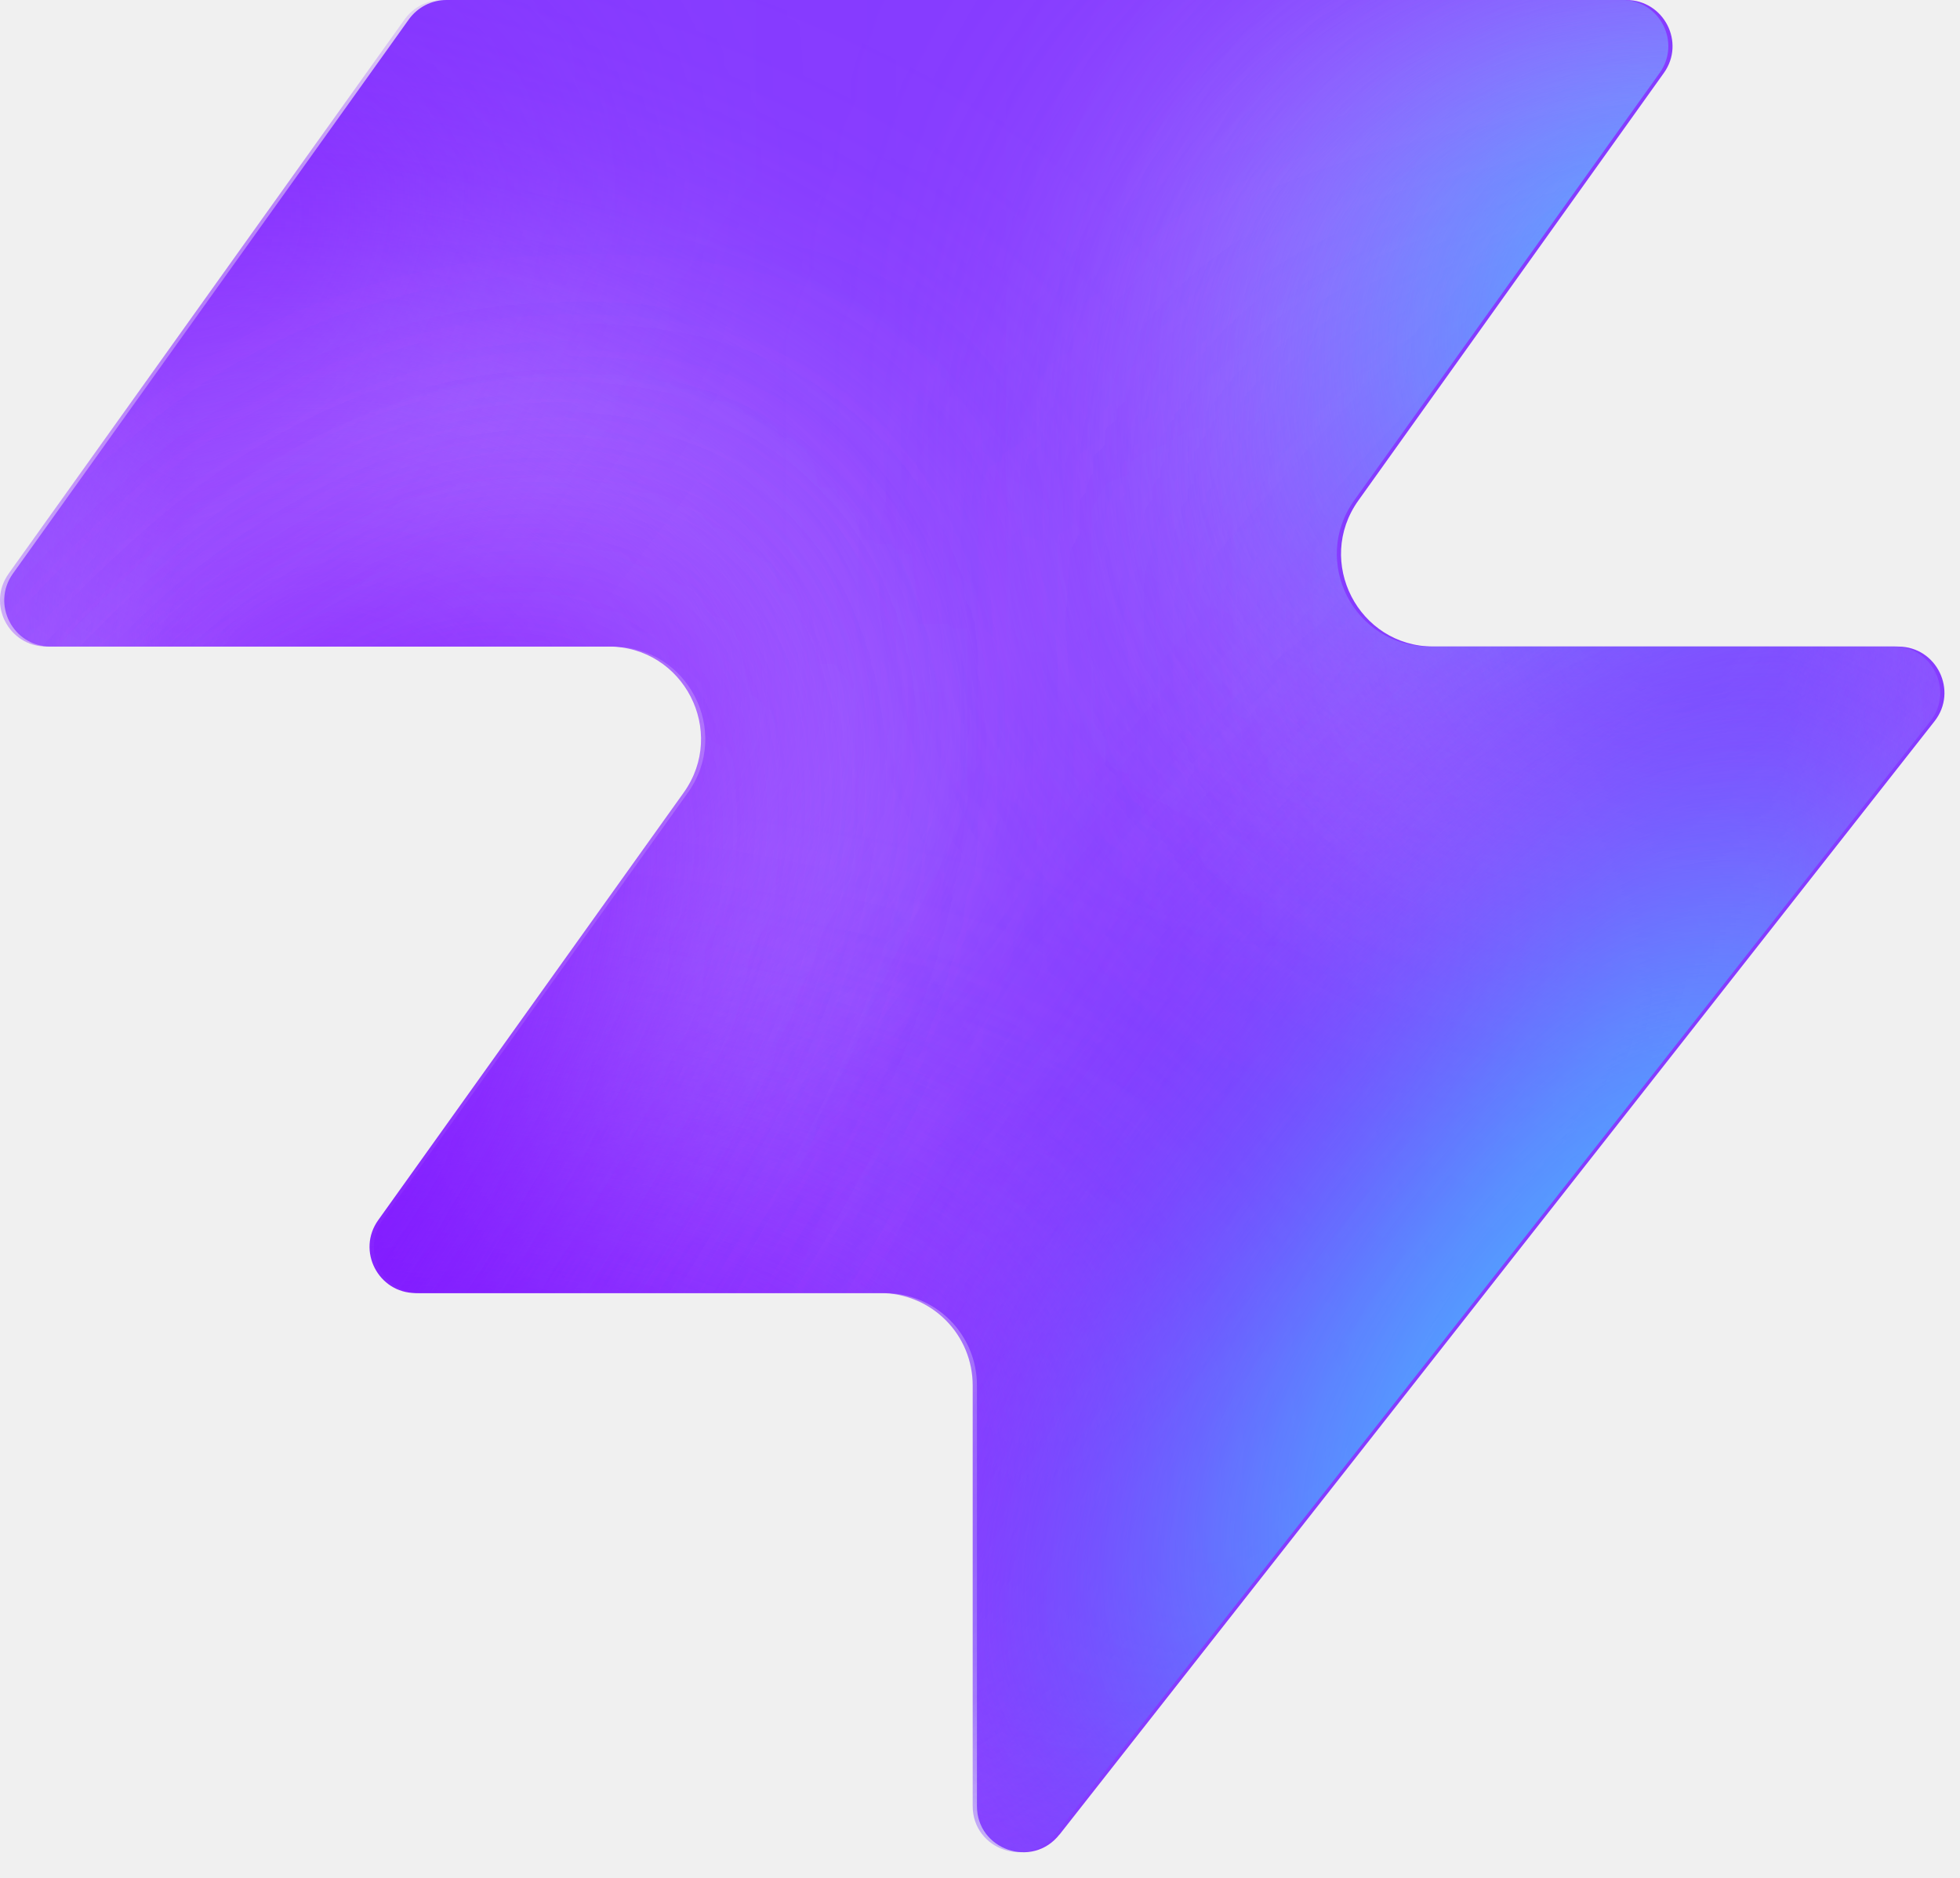
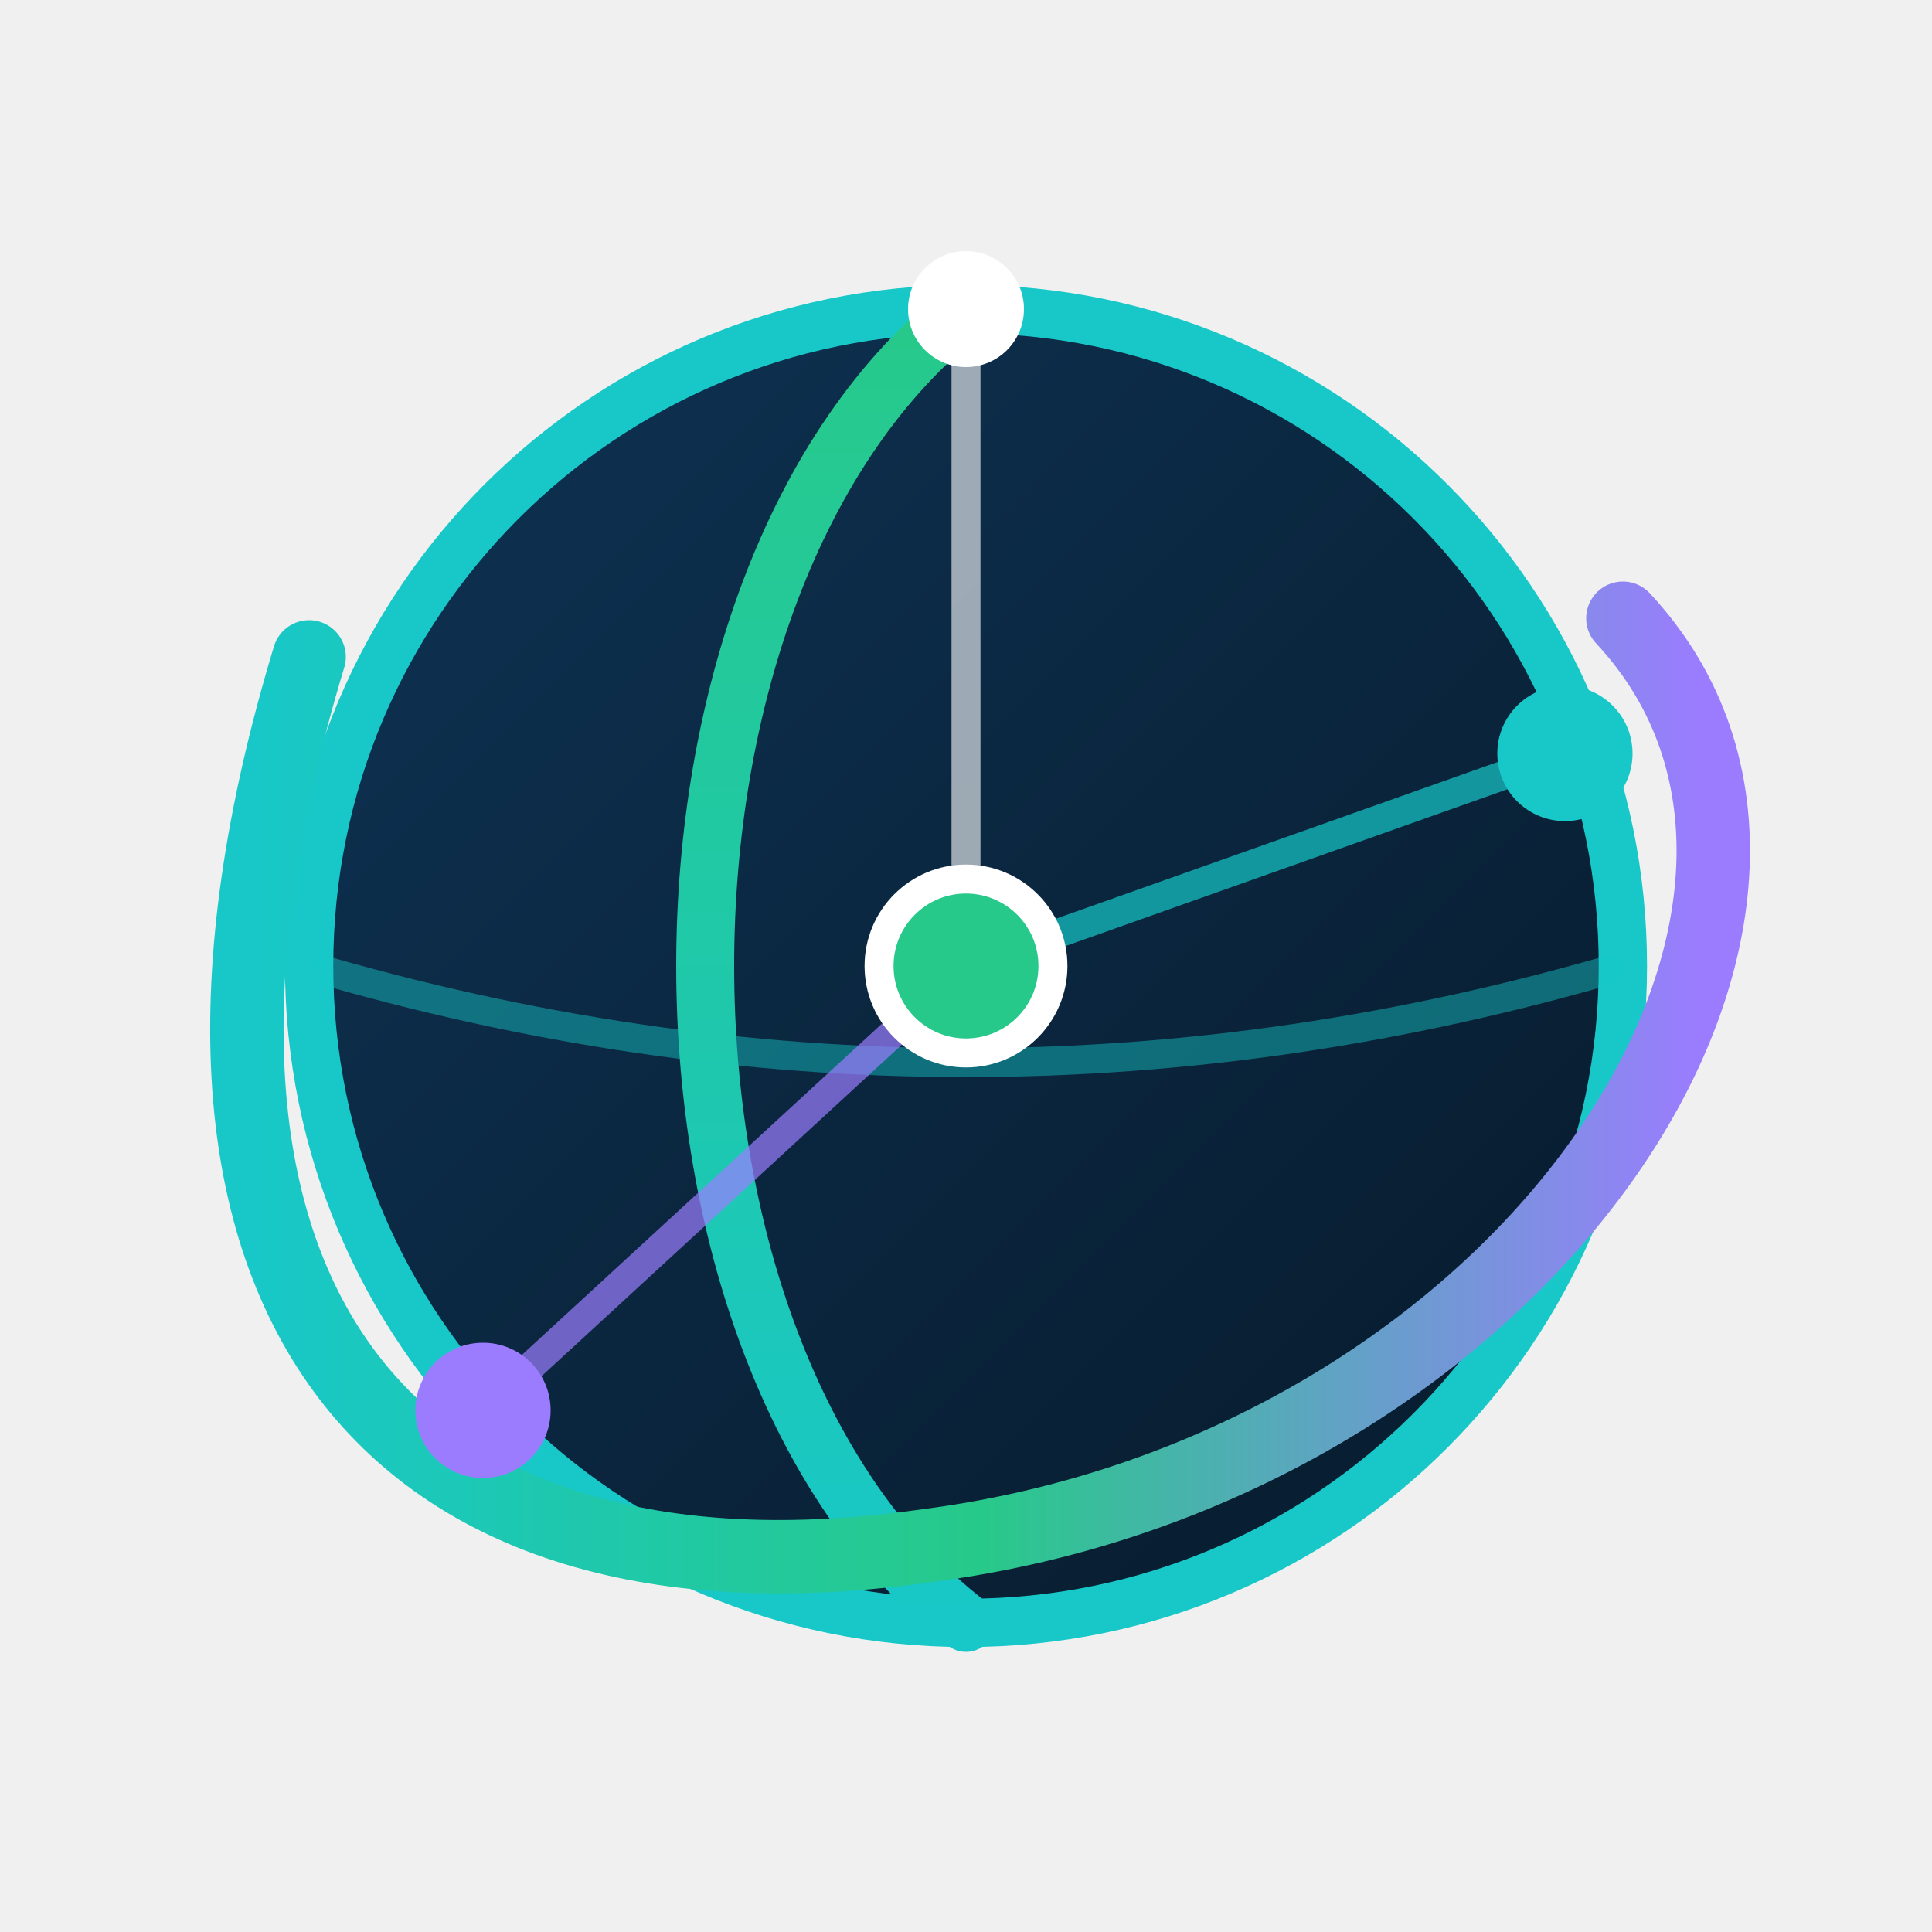
- <svg xmlns="http://www.w3.org/2000/svg" width="48" height="46" fill="none" viewBox="0 0 48 46">
-   <path fill="#863bff" d="M25.946 44.938c-.664.845-2.021.375-2.021-.698V33.937a2.26 2.26 0 0 0-2.262-2.262H10.287c-.92 0-1.456-1.04-.92-1.788l7.48-10.471c1.07-1.497 0-3.578-1.842-3.578H1.237c-.92 0-1.456-1.04-.92-1.788L10.013.474c.214-.297.556-.474.92-.474h28.894c.92 0 1.456 1.04.92 1.788l-7.48 10.471c-1.07 1.498 0 3.579 1.842 3.579h11.377c.943 0 1.473 1.088.89 1.83L25.947 44.94z" style="fill:#863bff;fill:color(display-p3 .525 .23 1);fill-opacity:1" />
-   <mask id="a" width="48" height="46" x="0" y="0" maskUnits="userSpaceOnUse" style="mask-type:alpha">
-     <path fill="#000" d="M25.842 44.938c-.664.844-2.021.375-2.021-.698V33.937a2.26 2.26 0 0 0-2.262-2.262H10.183c-.92 0-1.456-1.04-.92-1.788l7.48-10.471c1.07-1.498 0-3.579-1.842-3.579H1.133c-.92 0-1.456-1.04-.92-1.787L9.91.473c.214-.297.556-.474.92-.474h28.894c.92 0 1.456 1.04.92 1.788l-7.48 10.471c-1.07 1.498 0 3.578 1.842 3.578h11.377c.943 0 1.473 1.088.89 1.832L25.843 44.94z" style="fill:#000;fill-opacity:1" />
-   </mask>
-   <g mask="url(#a)">
-     <g filter="url(#b)">
-       <ellipse cx="5.508" cy="14.704" fill="#ede6ff" rx="5.508" ry="14.704" style="fill:#ede6ff;fill:color(display-p3 .927 .903 1);fill-opacity:1" transform="matrix(.00324 1 1 -.00324 -4.47 31.516)" />
-     </g>
-     <g filter="url(#c)">
-       <ellipse cx="10.399" cy="29.851" fill="#ede6ff" rx="10.399" ry="29.851" style="fill:#ede6ff;fill:color(display-p3 .927 .903 1);fill-opacity:1" transform="matrix(.00324 1 1 -.00324 -39.328 7.883)" />
-     </g>
-     <g filter="url(#d)">
-       <ellipse cx="5.508" cy="30.487" fill="#7e14ff" rx="5.508" ry="30.487" style="fill:#7e14ff;fill:color(display-p3 .492 .077 1);fill-opacity:1" transform="rotate(89.814 -25.913 -14.639)scale(1 -1)" />
-     </g>
-     <g filter="url(#e)">
-       <ellipse cx="5.508" cy="30.599" fill="#7e14ff" rx="5.508" ry="30.599" style="fill:#7e14ff;fill:color(display-p3 .492 .077 1);fill-opacity:1" transform="rotate(89.814 -32.644 -3.334)scale(1 -1)" />
-     </g>
-     <g filter="url(#f)">
-       <ellipse cx="5.508" cy="30.599" fill="#7e14ff" rx="5.508" ry="30.599" style="fill:#7e14ff;fill:color(display-p3 .492 .077 1);fill-opacity:1" transform="matrix(.00324 1 1 -.00324 -34.34 30.47)" />
-     </g>
-     <g filter="url(#g)">
-       <ellipse cx="14.072" cy="22.078" fill="#ede6ff" rx="14.072" ry="22.078" style="fill:#ede6ff;fill:color(display-p3 .927 .903 1);fill-opacity:1" transform="rotate(93.35 24.506 48.493)scale(-1 1)" />
-     </g>
-     <g filter="url(#h)">
-       <ellipse cx="3.47" cy="21.501" fill="#7e14ff" rx="3.47" ry="21.501" style="fill:#7e14ff;fill:color(display-p3 .492 .077 1);fill-opacity:1" transform="rotate(89.009 28.708 47.59)scale(-1 1)" />
-     </g>
-     <g filter="url(#i)">
-       <ellipse cx="3.47" cy="21.501" fill="#7e14ff" rx="3.47" ry="21.501" style="fill:#7e14ff;fill:color(display-p3 .492 .077 1);fill-opacity:1" transform="rotate(89.009 28.708 47.59)scale(-1 1)" />
-     </g>
-     <g filter="url(#j)">
-       <ellipse cx=".387" cy="8.972" fill="#7e14ff" rx="4.407" ry="29.108" style="fill:#7e14ff;fill:color(display-p3 .492 .077 1);fill-opacity:1" transform="rotate(39.51 .387 8.972)" />
-     </g>
-     <g filter="url(#k)">
-       <ellipse cx="47.523" cy="-6.092" fill="#7e14ff" rx="4.407" ry="29.108" style="fill:#7e14ff;fill:color(display-p3 .492 .077 1);fill-opacity:1" transform="rotate(37.892 47.523 -6.092)" />
-     </g>
-     <g filter="url(#l)">
-       <ellipse cx="41.412" cy="6.333" fill="#47bfff" rx="5.971" ry="9.665" style="fill:#47bfff;fill:color(display-p3 .28 .748 1);fill-opacity:1" transform="rotate(37.892 41.412 6.333)" />
-     </g>
-     <g filter="url(#m)">
-       <ellipse cx="-1.879" cy="38.332" fill="#7e14ff" rx="4.407" ry="29.108" style="fill:#7e14ff;fill:color(display-p3 .492 .077 1);fill-opacity:1" transform="rotate(37.892 -1.88 38.332)" />
-     </g>
-     <g filter="url(#n)">
-       <ellipse cx="-1.879" cy="38.332" fill="#7e14ff" rx="4.407" ry="29.108" style="fill:#7e14ff;fill:color(display-p3 .492 .077 1);fill-opacity:1" transform="rotate(37.892 -1.88 38.332)" />
-     </g>
-     <g filter="url(#o)">
-       <ellipse cx="35.651" cy="29.907" fill="#7e14ff" rx="4.407" ry="29.108" style="fill:#7e14ff;fill:color(display-p3 .492 .077 1);fill-opacity:1" transform="rotate(37.892 35.651 29.907)" />
-     </g>
-     <g filter="url(#p)">
-       <ellipse cx="38.418" cy="32.4" fill="#47bfff" rx="5.971" ry="15.297" style="fill:#47bfff;fill:color(display-p3 .28 .748 1);fill-opacity:1" transform="rotate(37.892 38.418 32.4)" />
-     </g>
-   </g>
+ <svg xmlns="http://www.w3.org/2000/svg" viewBox="0 0 100 100" width="100%" height="100%" fill="none">
  <defs>
-     <filter id="b" width="60.045" height="41.654" x="-19.77" y="16.149" color-interpolation-filters="sRGB" filterUnits="userSpaceOnUse">
-       <feFlood flood-opacity="0" result="BackgroundImageFix" />
-       <feBlend in="SourceGraphic" in2="BackgroundImageFix" result="shape" />
-       <feGaussianBlur result="effect1_foregroundBlur_2002_17158" stdDeviation="7.659" />
-     </filter>
-     <filter id="c" width="90.34" height="51.437" x="-54.613" y="-7.533" color-interpolation-filters="sRGB" filterUnits="userSpaceOnUse">
-       <feFlood flood-opacity="0" result="BackgroundImageFix" />
-       <feBlend in="SourceGraphic" in2="BackgroundImageFix" result="shape" />
-       <feGaussianBlur result="effect1_foregroundBlur_2002_17158" stdDeviation="7.659" />
-     </filter>
-     <filter id="d" width="79.355" height="29.4" x="-49.64" y="2.03" color-interpolation-filters="sRGB" filterUnits="userSpaceOnUse">
-       <feFlood flood-opacity="0" result="BackgroundImageFix" />
-       <feBlend in="SourceGraphic" in2="BackgroundImageFix" result="shape" />
-       <feGaussianBlur result="effect1_foregroundBlur_2002_17158" stdDeviation="4.596" />
-     </filter>
-     <filter id="e" width="79.579" height="29.4" x="-45.045" y="20.029" color-interpolation-filters="sRGB" filterUnits="userSpaceOnUse">
-       <feFlood flood-opacity="0" result="BackgroundImageFix" />
-       <feBlend in="SourceGraphic" in2="BackgroundImageFix" result="shape" />
-       <feGaussianBlur result="effect1_foregroundBlur_2002_17158" stdDeviation="4.596" />
-     </filter>
-     <filter id="f" width="79.579" height="29.4" x="-43.513" y="21.178" color-interpolation-filters="sRGB" filterUnits="userSpaceOnUse">
-       <feFlood flood-opacity="0" result="BackgroundImageFix" />
-       <feBlend in="SourceGraphic" in2="BackgroundImageFix" result="shape" />
-       <feGaussianBlur result="effect1_foregroundBlur_2002_17158" stdDeviation="4.596" />
-     </filter>
-     <filter id="g" width="74.749" height="58.852" x="15.756" y="-17.901" color-interpolation-filters="sRGB" filterUnits="userSpaceOnUse">
-       <feFlood flood-opacity="0" result="BackgroundImageFix" />
-       <feBlend in="SourceGraphic" in2="BackgroundImageFix" result="shape" />
-       <feGaussianBlur result="effect1_foregroundBlur_2002_17158" stdDeviation="7.659" />
-     </filter>
-     <filter id="h" width="61.377" height="25.362" x="23.548" y="2.284" color-interpolation-filters="sRGB" filterUnits="userSpaceOnUse">
-       <feFlood flood-opacity="0" result="BackgroundImageFix" />
-       <feBlend in="SourceGraphic" in2="BackgroundImageFix" result="shape" />
-       <feGaussianBlur result="effect1_foregroundBlur_2002_17158" stdDeviation="4.596" />
-     </filter>
-     <filter id="i" width="61.377" height="25.362" x="23.548" y="2.284" color-interpolation-filters="sRGB" filterUnits="userSpaceOnUse">
-       <feFlood flood-opacity="0" result="BackgroundImageFix" />
-       <feBlend in="SourceGraphic" in2="BackgroundImageFix" result="shape" />
-       <feGaussianBlur result="effect1_foregroundBlur_2002_17158" stdDeviation="4.596" />
-     </filter>
-     <filter id="j" width="56.045" height="63.649" x="-27.636" y="-22.853" color-interpolation-filters="sRGB" filterUnits="userSpaceOnUse">
-       <feFlood flood-opacity="0" result="BackgroundImageFix" />
-       <feBlend in="SourceGraphic" in2="BackgroundImageFix" result="shape" />
-       <feGaussianBlur result="effect1_foregroundBlur_2002_17158" stdDeviation="4.596" />
-     </filter>
-     <filter id="k" width="54.814" height="64.646" x="20.116" y="-38.415" color-interpolation-filters="sRGB" filterUnits="userSpaceOnUse">
-       <feFlood flood-opacity="0" result="BackgroundImageFix" />
-       <feBlend in="SourceGraphic" in2="BackgroundImageFix" result="shape" />
-       <feGaussianBlur result="effect1_foregroundBlur_2002_17158" stdDeviation="4.596" />
-     </filter>
-     <filter id="l" width="33.541" height="35.313" x="24.641" y="-11.323" color-interpolation-filters="sRGB" filterUnits="userSpaceOnUse">
-       <feFlood flood-opacity="0" result="BackgroundImageFix" />
-       <feBlend in="SourceGraphic" in2="BackgroundImageFix" result="shape" />
-       <feGaussianBlur result="effect1_foregroundBlur_2002_17158" stdDeviation="4.596" />
-     </filter>
-     <filter id="m" width="54.814" height="64.646" x="-29.286" y="6.009" color-interpolation-filters="sRGB" filterUnits="userSpaceOnUse">
-       <feFlood flood-opacity="0" result="BackgroundImageFix" />
-       <feBlend in="SourceGraphic" in2="BackgroundImageFix" result="shape" />
-       <feGaussianBlur result="effect1_foregroundBlur_2002_17158" stdDeviation="4.596" />
-     </filter>
-     <filter id="n" width="54.814" height="64.646" x="-29.286" y="6.009" color-interpolation-filters="sRGB" filterUnits="userSpaceOnUse">
-       <feFlood flood-opacity="0" result="BackgroundImageFix" />
-       <feBlend in="SourceGraphic" in2="BackgroundImageFix" result="shape" />
-       <feGaussianBlur result="effect1_foregroundBlur_2002_17158" stdDeviation="4.596" />
-     </filter>
-     <filter id="o" width="54.814" height="64.646" x="8.244" y="-2.416" color-interpolation-filters="sRGB" filterUnits="userSpaceOnUse">
-       <feFlood flood-opacity="0" result="BackgroundImageFix" />
-       <feBlend in="SourceGraphic" in2="BackgroundImageFix" result="shape" />
-       <feGaussianBlur result="effect1_foregroundBlur_2002_17158" stdDeviation="4.596" />
-     </filter>
-     <filter id="p" width="39.409" height="43.623" x="18.713" y="10.588" color-interpolation-filters="sRGB" filterUnits="userSpaceOnUse">
-       <feFlood flood-opacity="0" result="BackgroundImageFix" />
-       <feBlend in="SourceGraphic" in2="BackgroundImageFix" result="shape" />
-       <feGaussianBlur result="effect1_foregroundBlur_2002_17158" stdDeviation="4.596" />
-     </filter>
+     <linearGradient id="fav-bg" x1="0%" y1="0%" x2="100%" y2="100%">
+       <stop offset="0%" stop-color="#0E3354" />
+       <stop offset="100%" stop-color="#071A2B" />
+     </linearGradient>
+     <linearGradient id="fav-orbit" x1="0%" y1="0%" x2="100%" y2="0%">
+       <stop offset="0%" stop-color="#18C8C8" />
+       <stop offset="50%" stop-color="#27C98A" />
+       <stop offset="100%" stop-color="#9B7CFF" />
+     </linearGradient>
+     <linearGradient id="fav-bio" x1="0%" y1="0%" x2="0%" y2="100%">
+       <stop offset="0%" stop-color="#27C98A" />
+       <stop offset="100%" stop-color="#18C8C8" />
+     </linearGradient>
  </defs>
+   <circle cx="50" cy="50" r="34" fill="url(#fav-bg)" stroke="#18C8C8" stroke-width="2.5" />
+   <path d="M 16,50 Q 50,60 84,50" stroke="#18C8C8" stroke-width="1.5" stroke-opacity="0.45" />
+   <path d="M 50,16 C 32,30 32,70 50,84" stroke="url(#fav-bio)" stroke-width="3" stroke-linecap="round" />
+   <line x1="50" y1="16" x2="50" y2="50" stroke="#FFFFFF" stroke-width="1.5" stroke-opacity="0.6" />
+   <line x1="50" y1="50" x2="81" y2="39" stroke="#18C8C8" stroke-width="1.5" stroke-opacity="0.7" />
+   <line x1="50" y1="50" x2="25" y2="73" stroke="#9B7CFF" stroke-width="1.5" stroke-opacity="0.7" />
+   <path d="M 84,32 C 98,47 79,76 48,80 C 20,84 6,67 16,34" stroke="url(#fav-orbit)" stroke-width="3.8" stroke-linecap="round" />
+   <circle cx="50" cy="50" r="4.5" fill="#27C98A" stroke="#FFFFFF" stroke-width="1.5" />
+   <circle cx="50" cy="16" r="3" fill="#FFFFFF" />
+   <circle cx="81" cy="39" r="3.5" fill="#18C8C8" />
+   <circle cx="25" cy="73" r="3.5" fill="#9B7CFF" />
</svg>
